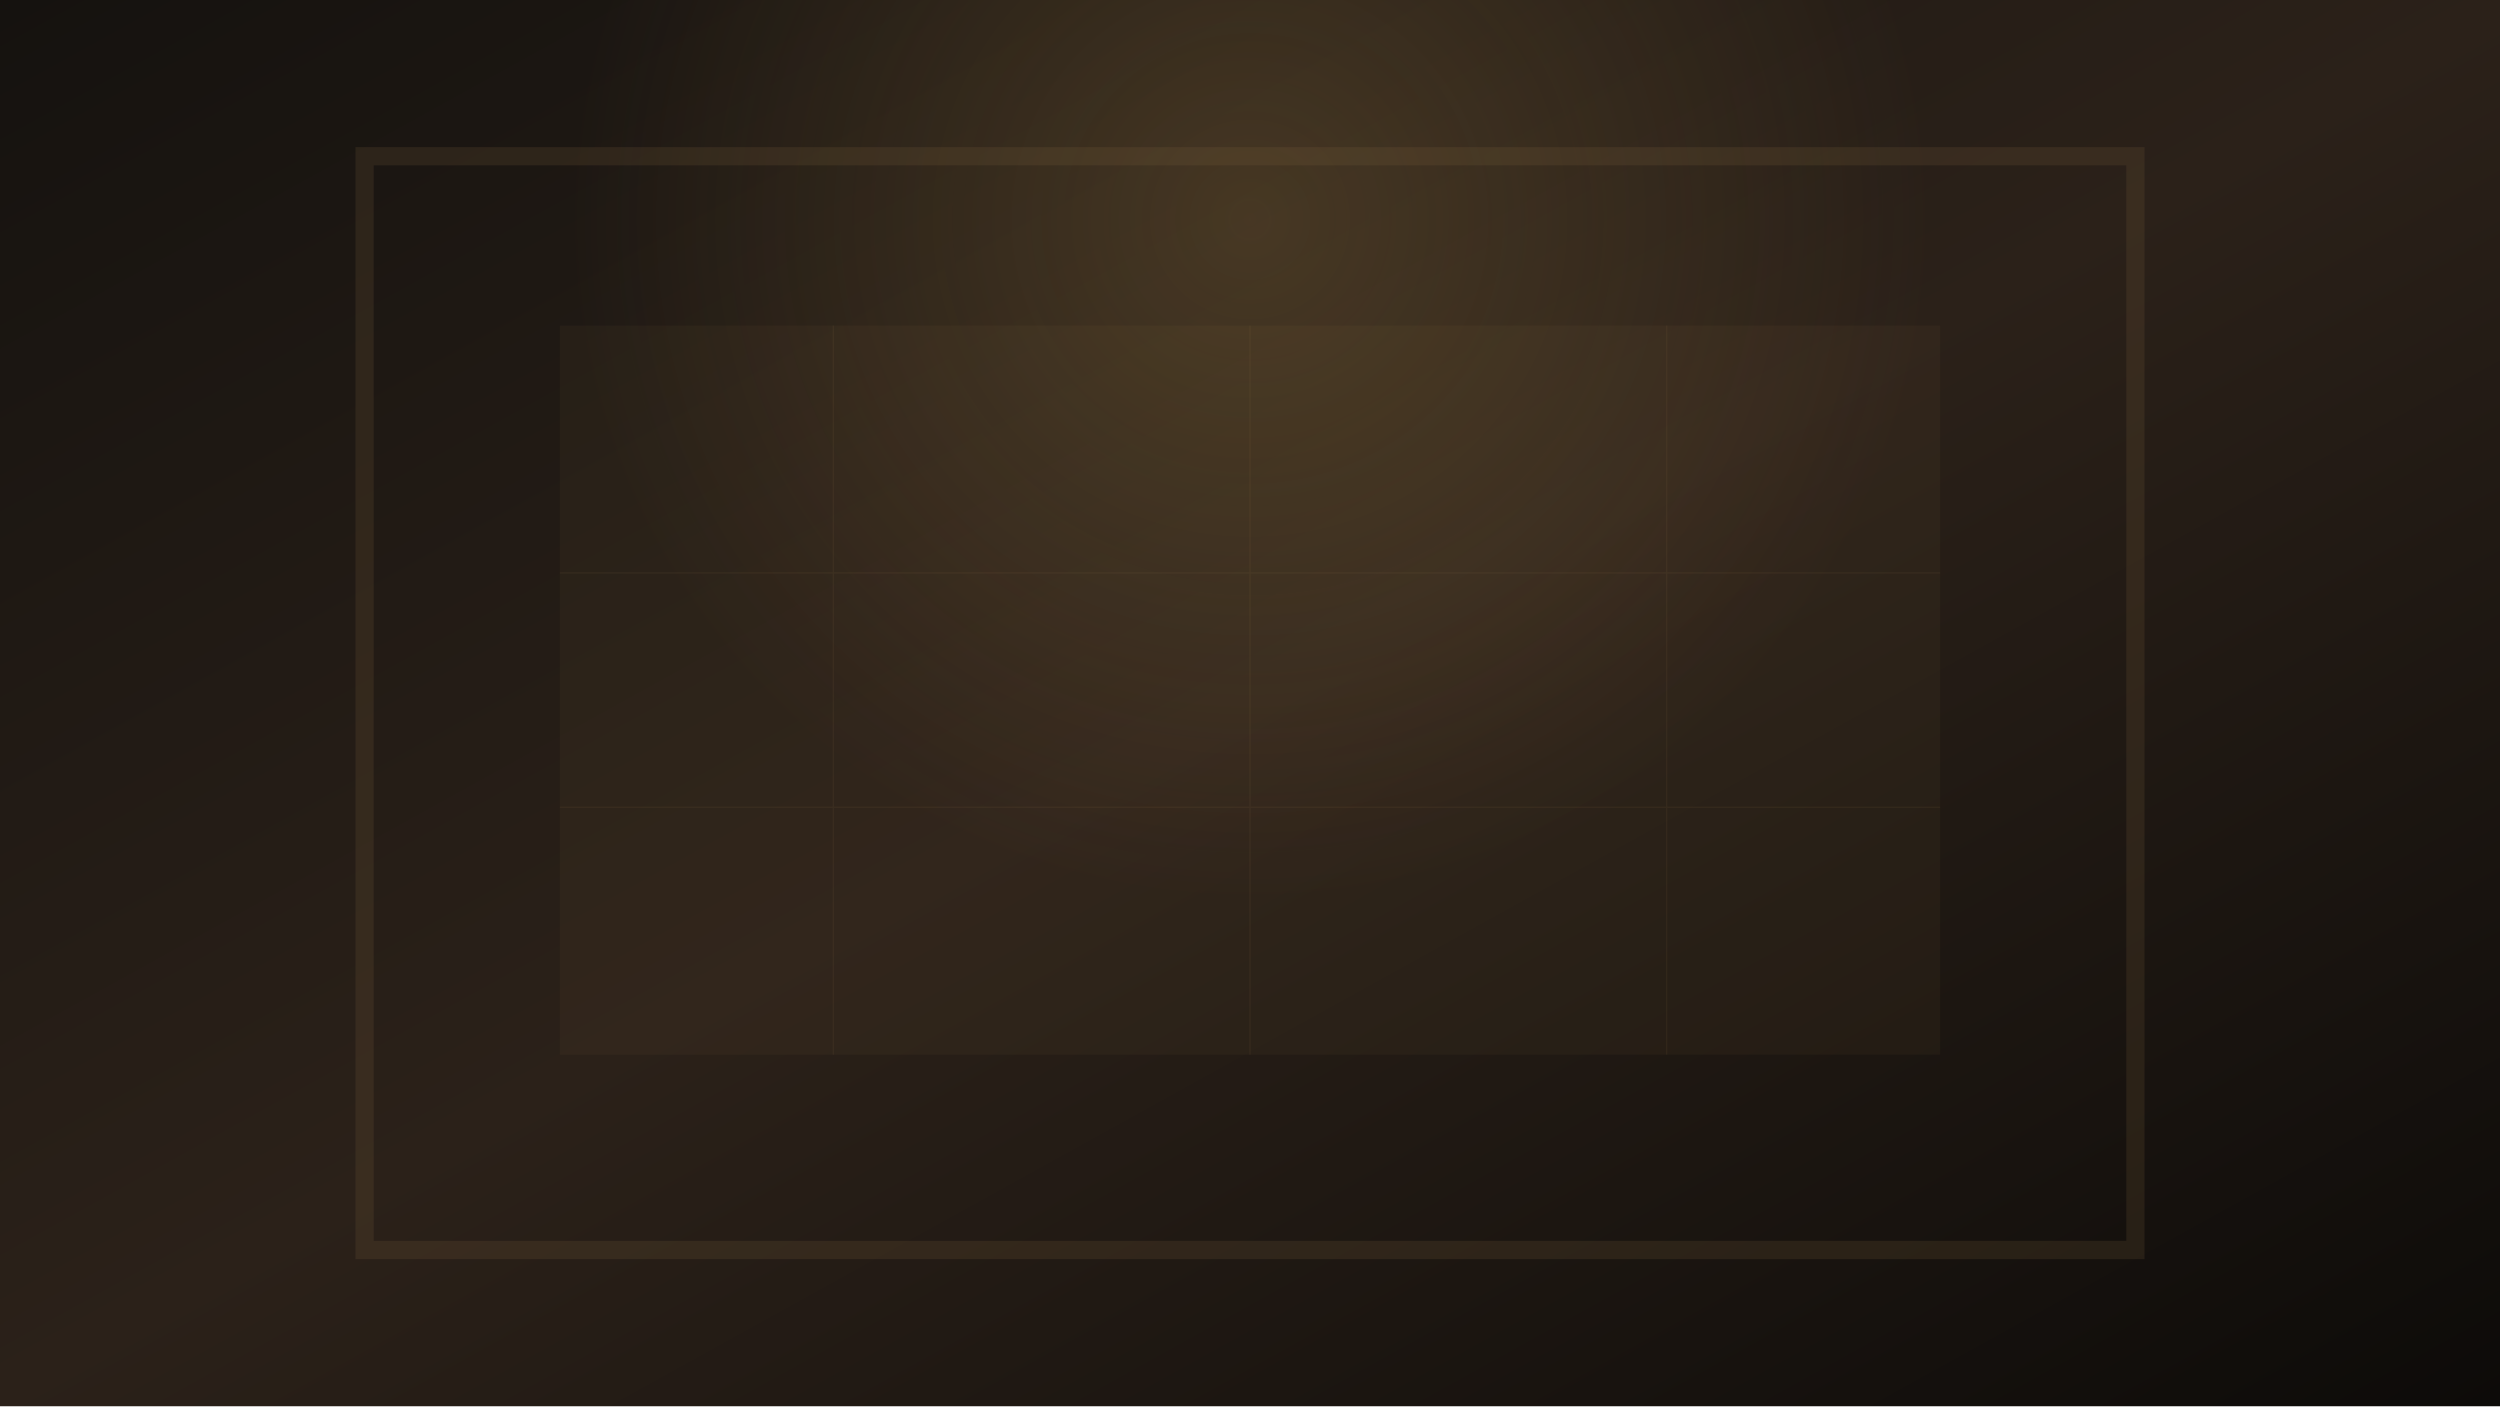
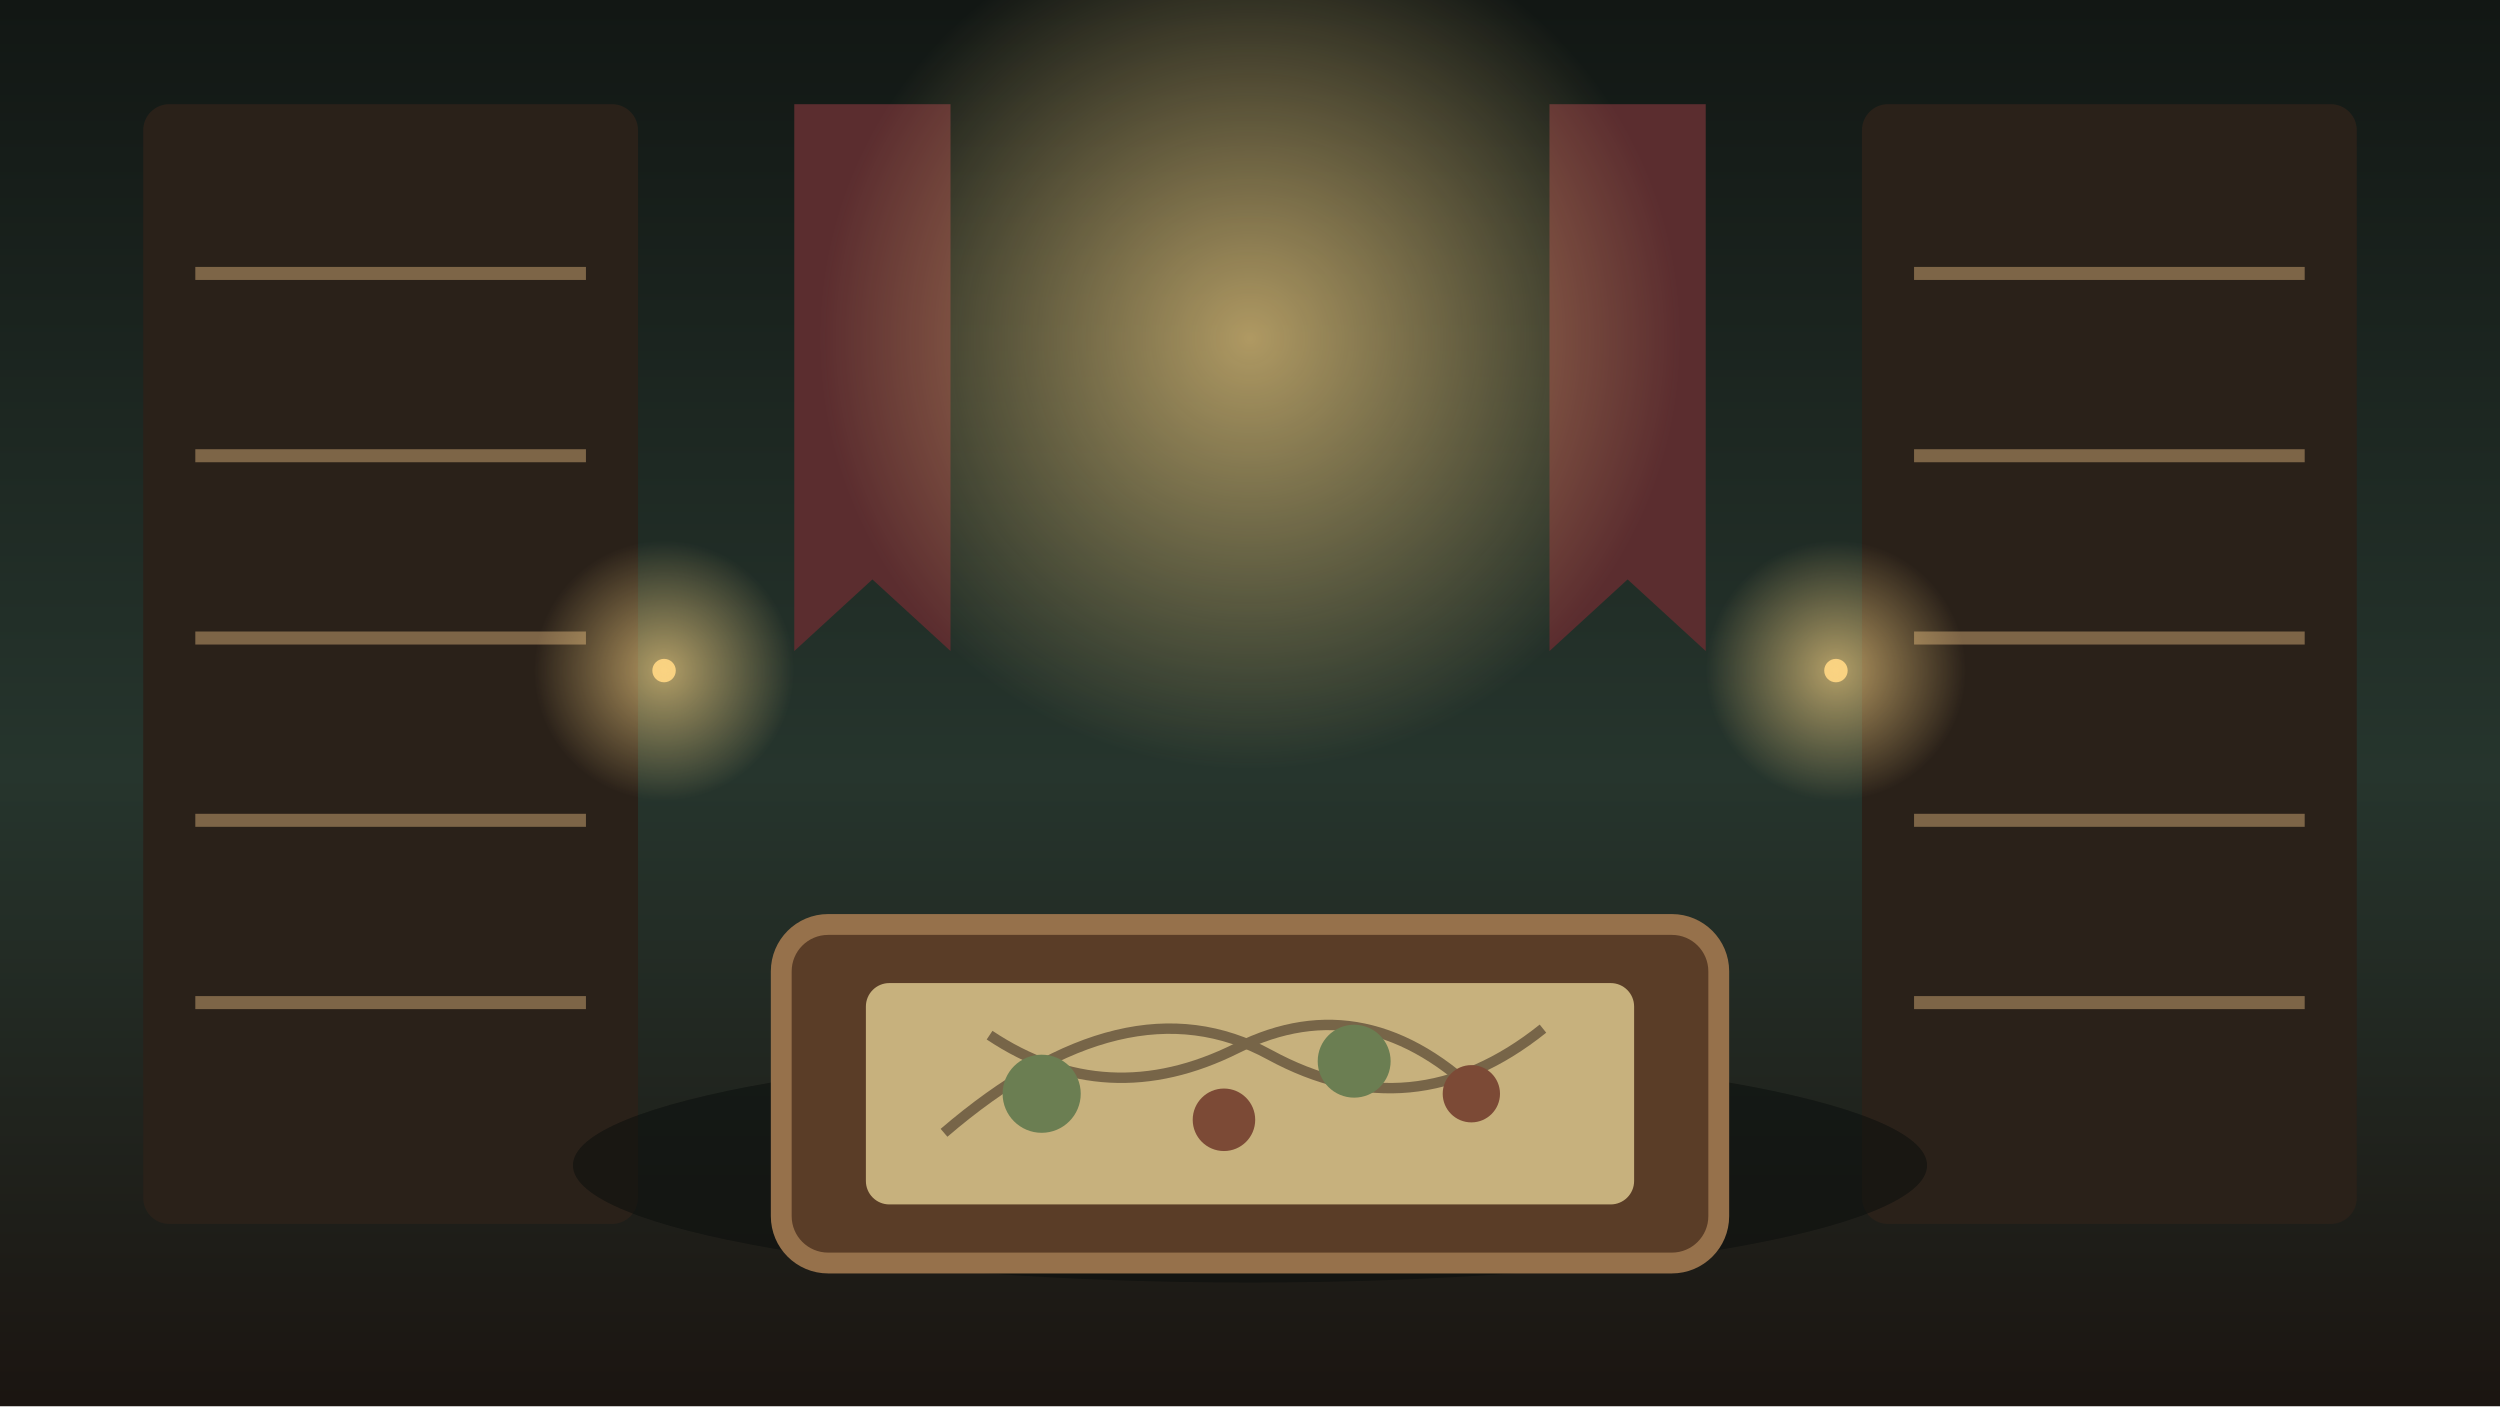
<svg xmlns="http://www.w3.org/2000/svg" viewBox="0 0 1920 1080">
  <defs>
-     <linearGradient id="g" y2="1">
-       <stop stop-color="#15120f" />
-       <stop offset=".5" stop-color="#2b2119" />
-       <stop offset="1" stop-color="#0d0b09" />
+     <linearGradient id="room" x1="0" y1="0" x2="0" y2="1">
+       <stop stop-color="#121714" />
+       <stop offset=".55" stop-color="#26352d" />
+       <stop offset="1" stop-color="#1b1511" />
    </linearGradient>
-     <radialGradient id="r">
-       <stop stop-color="#b79050" stop-opacity=".24" />
-       <stop offset="1" stop-color="#b79050" stop-opacity="0" />
+     <radialGradient id="lamp">
+       <stop stop-color="#ffd887" stop-opacity=".65" />
+       <stop offset="1" stop-color="#ffd887" stop-opacity="0" />
    </radialGradient>
  </defs>
-   <rect width="1920" height="1080" fill="url(#g)" />
-   <circle cx="960" cy="170" r="520" fill="url(#r)" />
-   <path d="M280 120h1360v840H280Z" fill="none" stroke="#80623e" stroke-width="14" opacity=".18" />
-   <path d="M430 250h1060v560H430Z" fill="#b58d52" opacity=".05" />
-   <g stroke="#aa8752" opacity=".08">
-     <path d="M640 250v560M960 250v560M1280 250v560M430 440h1060M430 620h1060" />
+   <rect width="1920" height="1080" fill="url(#room)" />
+   <g fill="#2a2119">
+     <rect x="110" y="80" width="380" height="860" rx="20" />
+     <rect x="1430" y="80" width="380" height="860" rx="20" />
+   </g>
+   <g stroke="#7d6547" stroke-width="10">
+     <path d="M150 210h300M150 350h300M150 490h300M150 630h300M150 770h300M1470 210h300M1470 350h300M1470 490h300M1470 630h300M1470 770h300" />
+   </g>
+   <g fill="#5b2d2f">
+     <path d="M610 80h120v420l-60-55-60 55Z" />
+     <path d="M1190 80h120v420l-60-55-60 55Z" />
+   </g>
+   <circle cx="960" cy="260" r="330" fill="url(#lamp)" />
+   <g transform="translate(520 540)">
+     <ellipse cx="440" cy="355" rx="520" ry="90" fill="#0b0e0c" opacity=".55" />
+     <rect x="80" y="170" width="720" height="260" rx="36" fill="#5a3d27" stroke="#96714b" stroke-width="16" />
+     <rect x="145" y="215" width="590" height="170" rx="18" fill="#c7b17d" />
+     <g fill="none" stroke="#776548" stroke-width="8">
+       <path d="M205 330q140-120 250-60t210-20" />
+       <path d="M240 255q90 60 190 10t190 40" />
+     </g>
+     <g fill="#6b7e52">
+       <circle cx="280" cy="300" r="30" />
+       <circle cx="520" cy="275" r="28" />
+     </g>
+     <g fill="#7c4a36">
+       <circle cx="420" cy="320" r="24" />
+       <circle cx="610" cy="300" r="22" />
+     </g>
+   </g>
+   <g fill="#f0c978">
+     <circle cx="510" cy="515" r="9" />
+     <circle cx="1410" cy="515" r="9" />
+   </g>
+   <g fill="url(#lamp)">
+     <circle cx="510" cy="515" r="100" />
+     <circle cx="1410" cy="515" r="100" />
  </g>
</svg>
